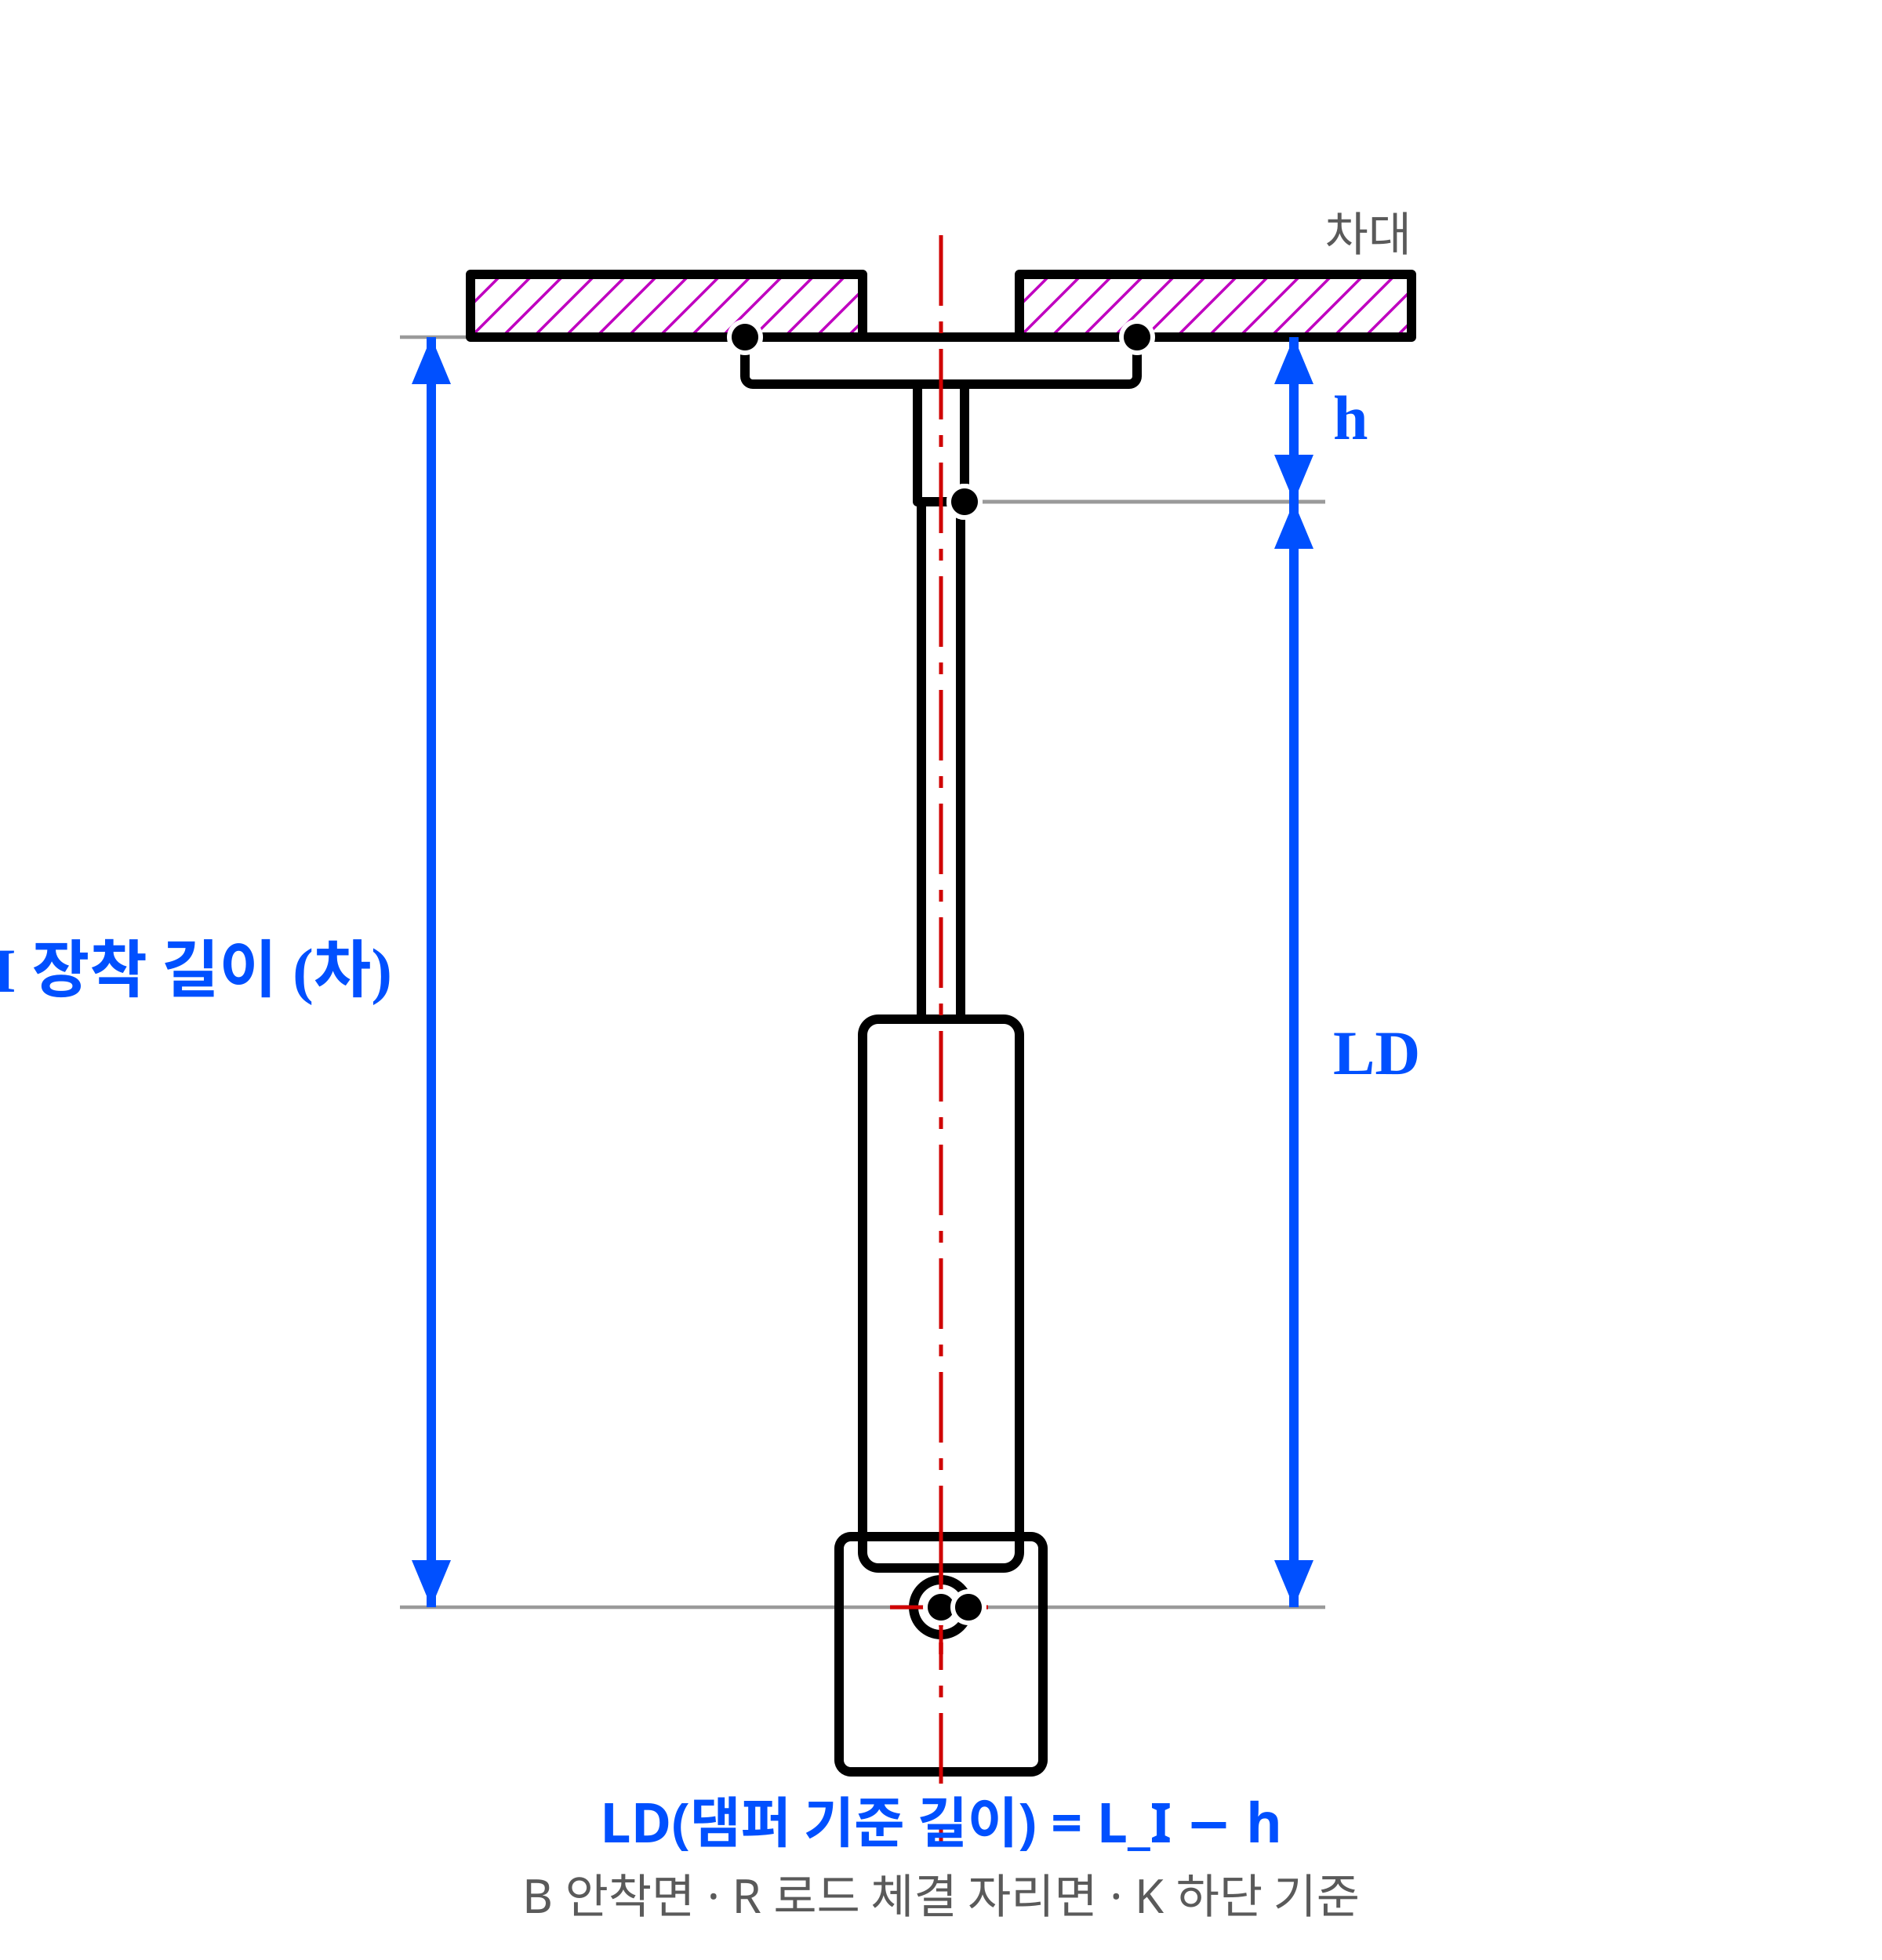
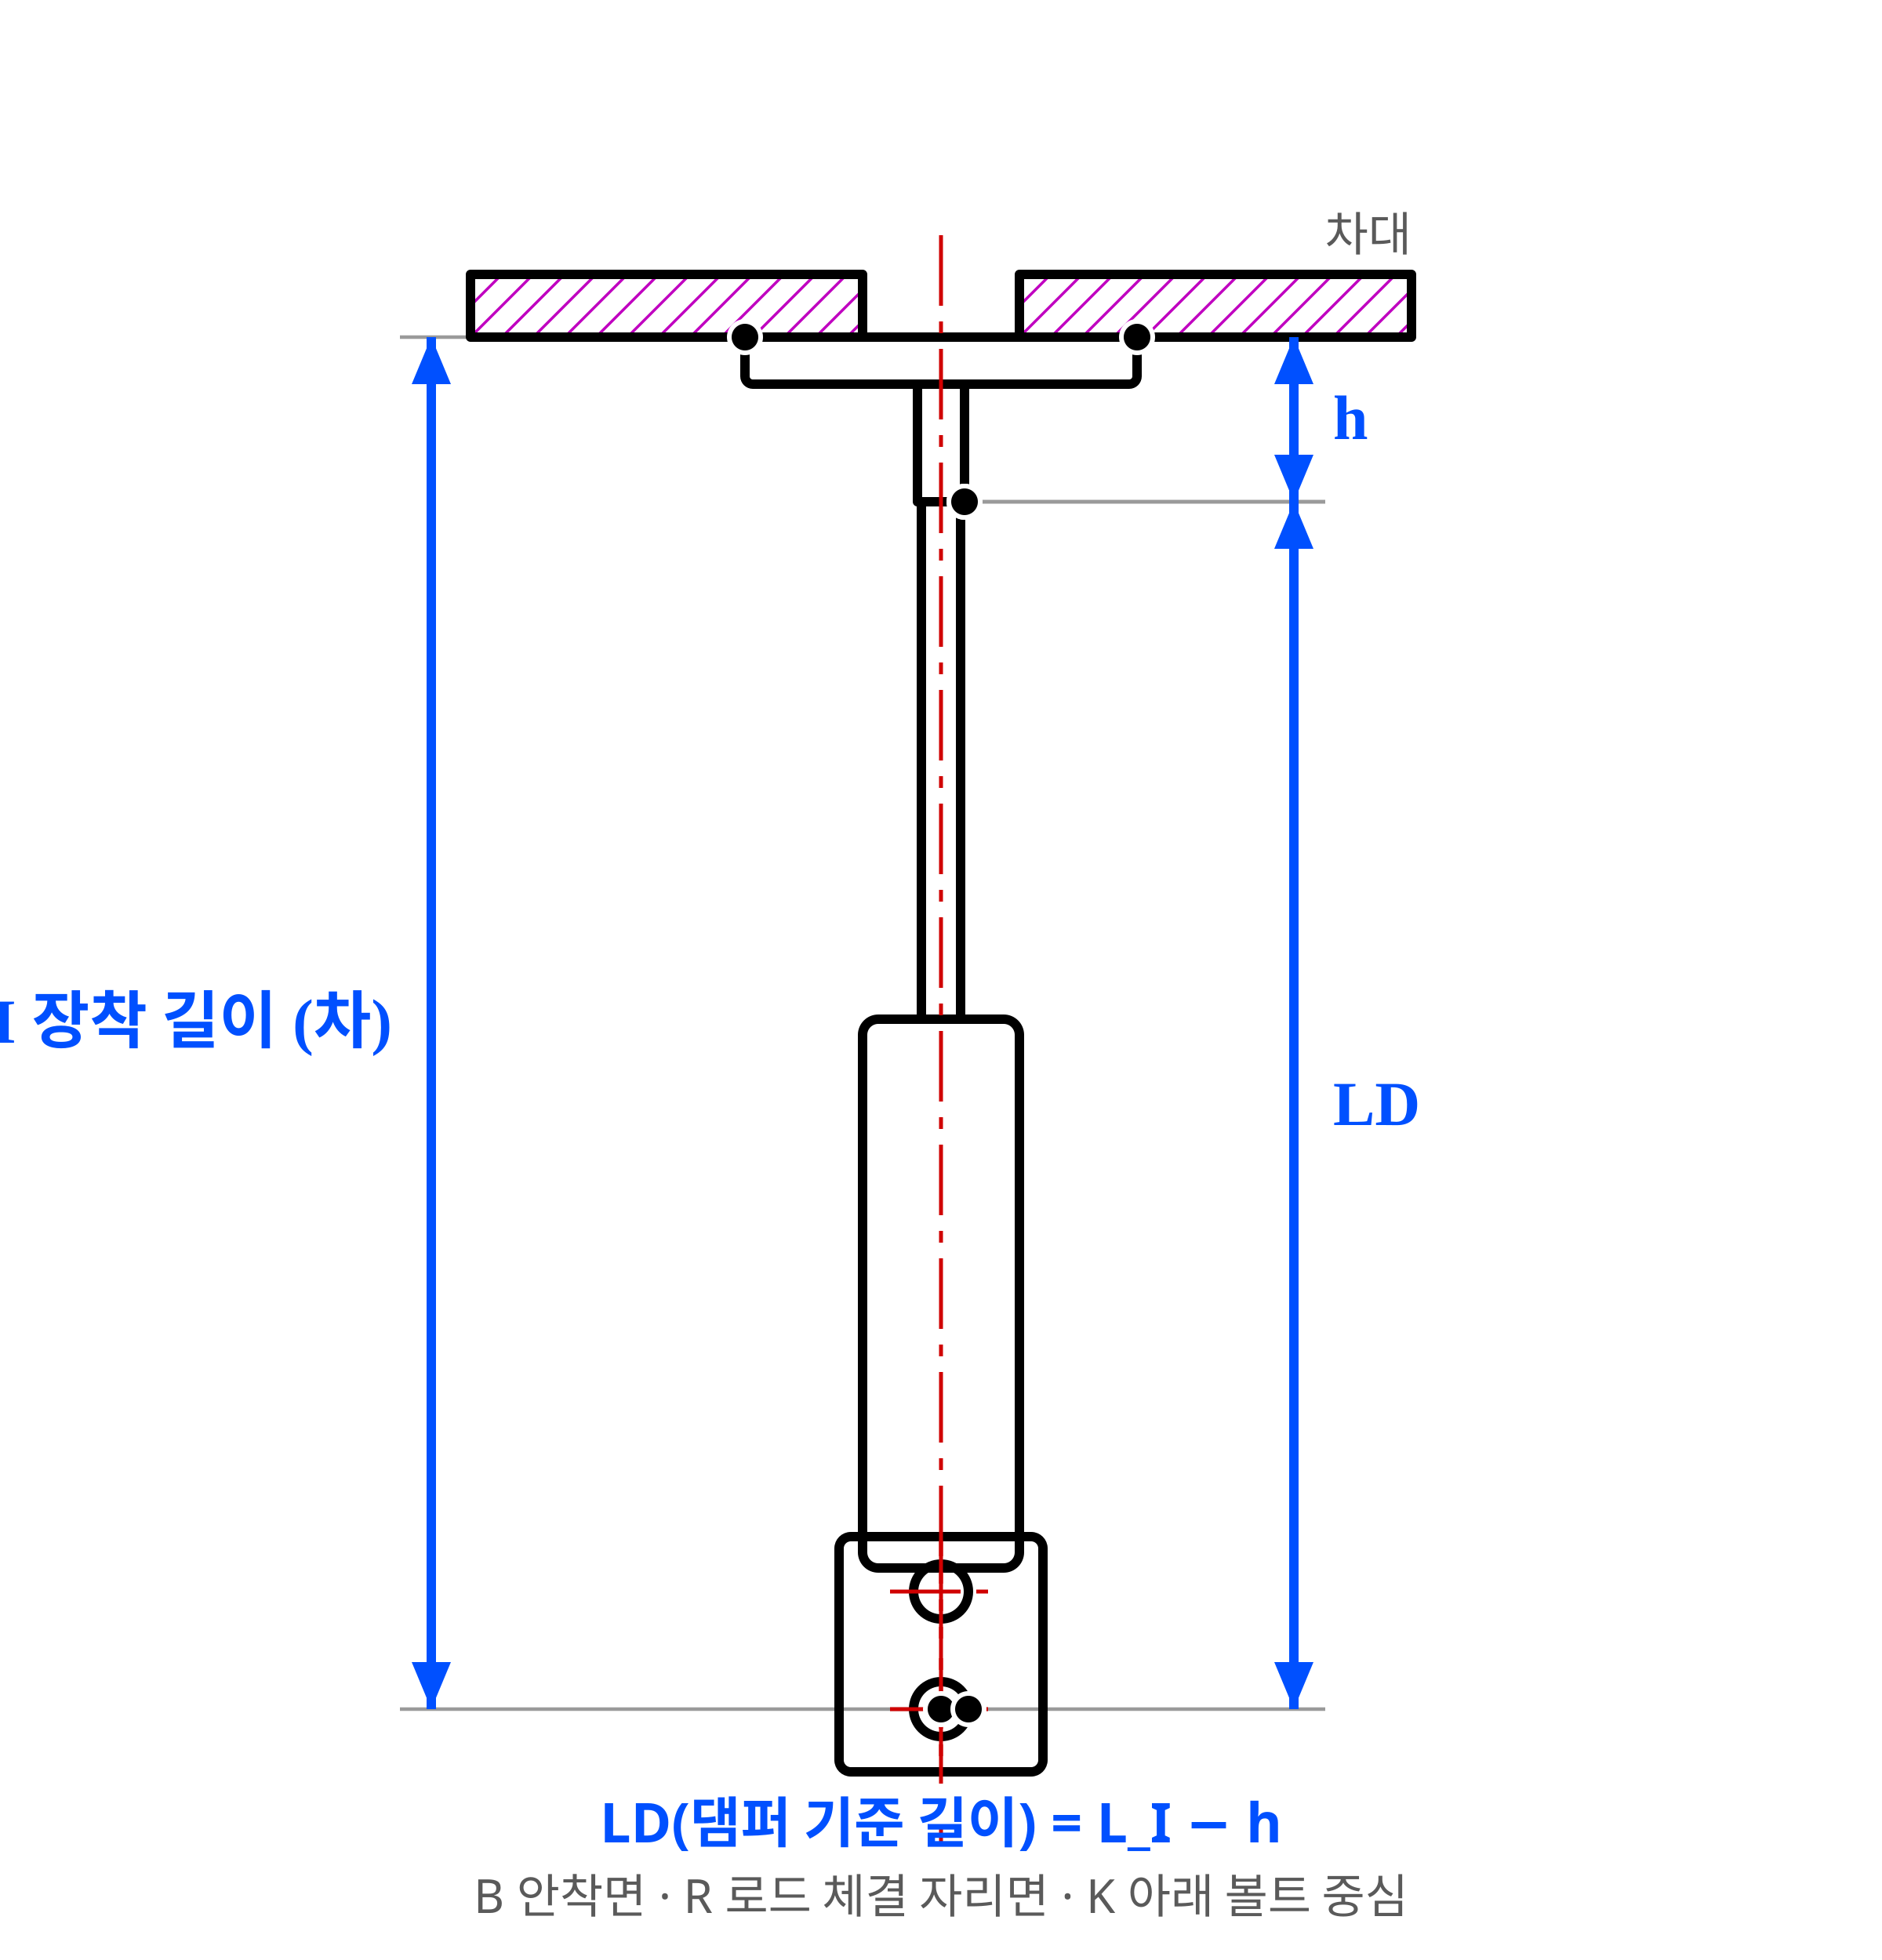
<svg xmlns="http://www.w3.org/2000/svg" viewBox="0 0 480 500">
  <defs>
    <marker id="ar" viewBox="0 0 12 10" refX="12" refY="5" markerWidth="12" markerHeight="10" markerUnits="userSpaceOnUse" orient="auto-start-reverse">
      <path d="M0 0L12 5L0 10z" fill="#0050FF" />
    </marker>
  </defs>
  <rect width="480" height="500" fill="#fff" />
  <g id="layer-0HAT" fill="none" stroke-linejoin="round" stroke="#C000C0" stroke-width="0.7">
    <clipPath id="h7">
      <rect x="120" y="70" width="100" height="16" />
    </clipPath>
    <g clip-path="url(#h7)">
      <line x1="104.0" y1="86.0" x2="120.0" y2="70.0" />
      <line x1="112.0" y1="86.0" x2="128.0" y2="70.0" />
      <line x1="120.0" y1="86.0" x2="136.0" y2="70.0" />
      <line x1="128.0" y1="86.0" x2="144.0" y2="70.0" />
      <line x1="136.0" y1="86.0" x2="152.0" y2="70.0" />
      <line x1="144.0" y1="86.0" x2="160.0" y2="70.0" />
      <line x1="152.0" y1="86.0" x2="168.0" y2="70.0" />
      <line x1="160.0" y1="86.0" x2="176.0" y2="70.0" />
      <line x1="168.0" y1="86.0" x2="184.0" y2="70.0" />
      <line x1="176.0" y1="86.0" x2="192.0" y2="70.0" />
      <line x1="184.0" y1="86.0" x2="200.0" y2="70.0" />
      <line x1="192.0" y1="86.0" x2="208.0" y2="70.0" />
      <line x1="200.0" y1="86.0" x2="216.0" y2="70.0" />
      <line x1="208.0" y1="86.0" x2="224.0" y2="70.0" />
      <line x1="216.0" y1="86.0" x2="232.0" y2="70.0" />
    </g>
    <clipPath id="h8">
      <rect x="260" y="70" width="100" height="16" />
    </clipPath>
    <g clip-path="url(#h8)">
      <line x1="244.0" y1="86.0" x2="260.0" y2="70.0" />
      <line x1="252.0" y1="86.0" x2="268.0" y2="70.0" />
      <line x1="260.0" y1="86.0" x2="276.0" y2="70.0" />
      <line x1="268.0" y1="86.0" x2="284.0" y2="70.0" />
      <line x1="276.0" y1="86.0" x2="292.0" y2="70.0" />
      <line x1="284.0" y1="86.0" x2="300.0" y2="70.0" />
      <line x1="292.0" y1="86.0" x2="308.0" y2="70.0" />
      <line x1="300.0" y1="86.0" x2="316.0" y2="70.0" />
      <line x1="308.0" y1="86.0" x2="324.0" y2="70.0" />
      <line x1="316.0" y1="86.0" x2="332.0" y2="70.0" />
      <line x1="324.0" y1="86.0" x2="340.0" y2="70.0" />
      <line x1="332.0" y1="86.0" x2="348.0" y2="70.0" />
      <line x1="340.0" y1="86.0" x2="356.0" y2="70.0" />
      <line x1="348.0" y1="86.0" x2="364.0" y2="70.0" />
      <line x1="356.0" y1="86.0" x2="372.0" y2="70.0" />
    </g>
  </g>
  <g id="layer-8" fill="none" stroke-linejoin="round" stroke="#9A9A9A" stroke-width="0.9">
    <line x1="190.0" y1="86.0" x2="102.0" y2="86.0" />
-     <line x1="240.0" y1="410.0" x2="102.0" y2="410.0" />
+     <line x1="240.0" y1="436.0" x2="102.0" y2="436.0" />
    <line x1="290.0" y1="86.0" x2="338.0" y2="86.0" />
    <line x1="246.0" y1="128.0" x2="338.0" y2="128.0" />
    <line x1="246.0" y1="128.0" x2="338.0" y2="128.0" />
-     <line x1="247.0" y1="410.0" x2="338.0" y2="410.0" />
+     <line x1="247.0" y1="436.0" x2="338.0" y2="436.0" />
  </g>
  <g id="layer-0" fill="none" stroke-linejoin="round" stroke="#000" stroke-width="2.4">
    <rect x="120.0" y="70.0" width="100.0" height="16.0" rx="0" />
    <rect x="260.0" y="70.0" width="100.0" height="16.0" rx="0" />
    <rect x="190.0" y="86.0" width="100.0" height="12.0" rx="2" />
    <rect x="234.0" y="98.0" width="12.0" height="30.0" rx="0" />
    <rect x="235.0" y="128.0" width="10.0" height="132.0" rx="0" />
    <rect x="220.0" y="260.0" width="40.0" height="140.0" rx="4" />
    <rect x="214.0" y="392.0" width="52.0" height="60.0" rx="3" />
-     <circle cx="240.0" cy="410.0" r="7.0" />
+     <circle cx="240.0" cy="406.0" r="7.0" />
+     <circle cx="240.0" cy="436.0" r="7.0" />
  </g>
  <g id="layer-CL" fill="none" stroke-linejoin="round" stroke="#D00000" stroke-width="1" stroke-dasharray="18 4 3 4">
-     <line x1="227.0" y1="410.0" x2="253.0" y2="410.0" />
-     <line x1="240.0" y1="397.0" x2="240.0" y2="423.0" />
+     <line x1="227.0" y1="406.0" x2="253.0" y2="406.0" />
+     <line x1="240.0" y1="393.0" x2="240.0" y2="419.0" />
+     <line x1="227.0" y1="436.0" x2="253.0" y2="436.0" />
+     <line x1="240.0" y1="423.0" x2="240.0" y2="449.0" />
    <line x1="240.0" y1="60.0" x2="240.0" y2="470.0" />
  </g>
  <g id="layer-Tex" fill="none" stroke-linejoin="round" font-family="Malgun Gothic, sans-serif" stroke="none">
    <text x="360.0" y="64.0" text-anchor="end" font-size="12" fill="#5A5A5A">차대</text>
    <text x="240.0" y="470.0" text-anchor="middle" font-size="14" fill="#0050FF" font-weight="700">LD(댐퍼 기준 길이) = L_I − h</text>
-     <text x="240.0" y="488.0" text-anchor="middle" font-size="12" fill="#5A5A5A">B 안착면 · R 로드 체결 자리면 · K 하단 기준</text>
+     <text x="240.0" y="488.0" text-anchor="middle" font-size="12" fill="#5A5A5A">B 안착면 · R 로드 체결 자리면 · K 아래 볼트 중심</text>
  </g>
  <g id="layer-MEAS" fill="none" stroke-linejoin="round">
    <circle cx="190.0" cy="86.0" r="4" fill="#000" stroke="#fff" stroke-width="1.2" />
-     <circle cx="240.0" cy="410.0" r="4" fill="#000" stroke="#fff" stroke-width="1.2" />
-     <line x1="110.0" y1="86.0" x2="110.0" y2="410.0" stroke="#0050FF" stroke-width="2.4" marker-start="url(#ar)" marker-end="url(#ar)" />
-     <text x="100.0" y="253.0" text-anchor="end" font-size="16" font-weight="700" fill="#0050FF" stroke="#fff" stroke-width="4" paint-order="stroke">
+     <circle cx="240.0" cy="436.0" r="4" fill="#000" stroke="#fff" stroke-width="1.2" />
+     <line x1="110.0" y1="86.0" x2="110.0" y2="436.0" stroke="#0050FF" stroke-width="2.4" marker-start="url(#ar)" marker-end="url(#ar)" />
+     <text x="100.0" y="266.0" text-anchor="end" font-size="16" font-weight="700" fill="#0050FF" stroke="#fff" stroke-width="4" paint-order="stroke">
      <tspan x="100.0" dy="0">L_I 장착 길이 (차)</tspan>
    </text>
    <circle cx="290.0" cy="86.0" r="4" fill="#000" stroke="#fff" stroke-width="1.2" />
    <circle cx="246.0" cy="128.0" r="4" fill="#000" stroke="#fff" stroke-width="1.2" />
    <line x1="330.0" y1="86.0" x2="330.0" y2="128.0" stroke="#0050FF" stroke-width="2.4" marker-start="url(#ar)" marker-end="url(#ar)" />
    <text x="340.0" y="112.0" text-anchor="start" font-size="16" font-weight="700" fill="#0050FF" stroke="#fff" stroke-width="4" paint-order="stroke">
      <tspan x="340.0" dy="0">h</tspan>
    </text>
    <circle cx="246.0" cy="128.0" r="4" fill="#000" stroke="#fff" stroke-width="1.2" />
-     <circle cx="247.0" cy="410.0" r="4" fill="#000" stroke="#fff" stroke-width="1.2" />
-     <line x1="330.0" y1="128.0" x2="330.0" y2="410.0" stroke="#0050FF" stroke-width="2.4" marker-start="url(#ar)" marker-end="url(#ar)" />
-     <text x="340.0" y="274.0" text-anchor="start" font-size="16" font-weight="700" fill="#0050FF" stroke="#fff" stroke-width="4" paint-order="stroke">
+     <circle cx="247.0" cy="436.0" r="4" fill="#000" stroke="#fff" stroke-width="1.2" />
+     <line x1="330.0" y1="128.0" x2="330.0" y2="436.0" stroke="#0050FF" stroke-width="2.4" marker-start="url(#ar)" marker-end="url(#ar)" />
+     <text x="340.0" y="287.0" text-anchor="start" font-size="16" font-weight="700" fill="#0050FF" stroke="#fff" stroke-width="4" paint-order="stroke">
      <tspan x="340.0" dy="0">LD</tspan>
    </text>
  </g>
</svg>
